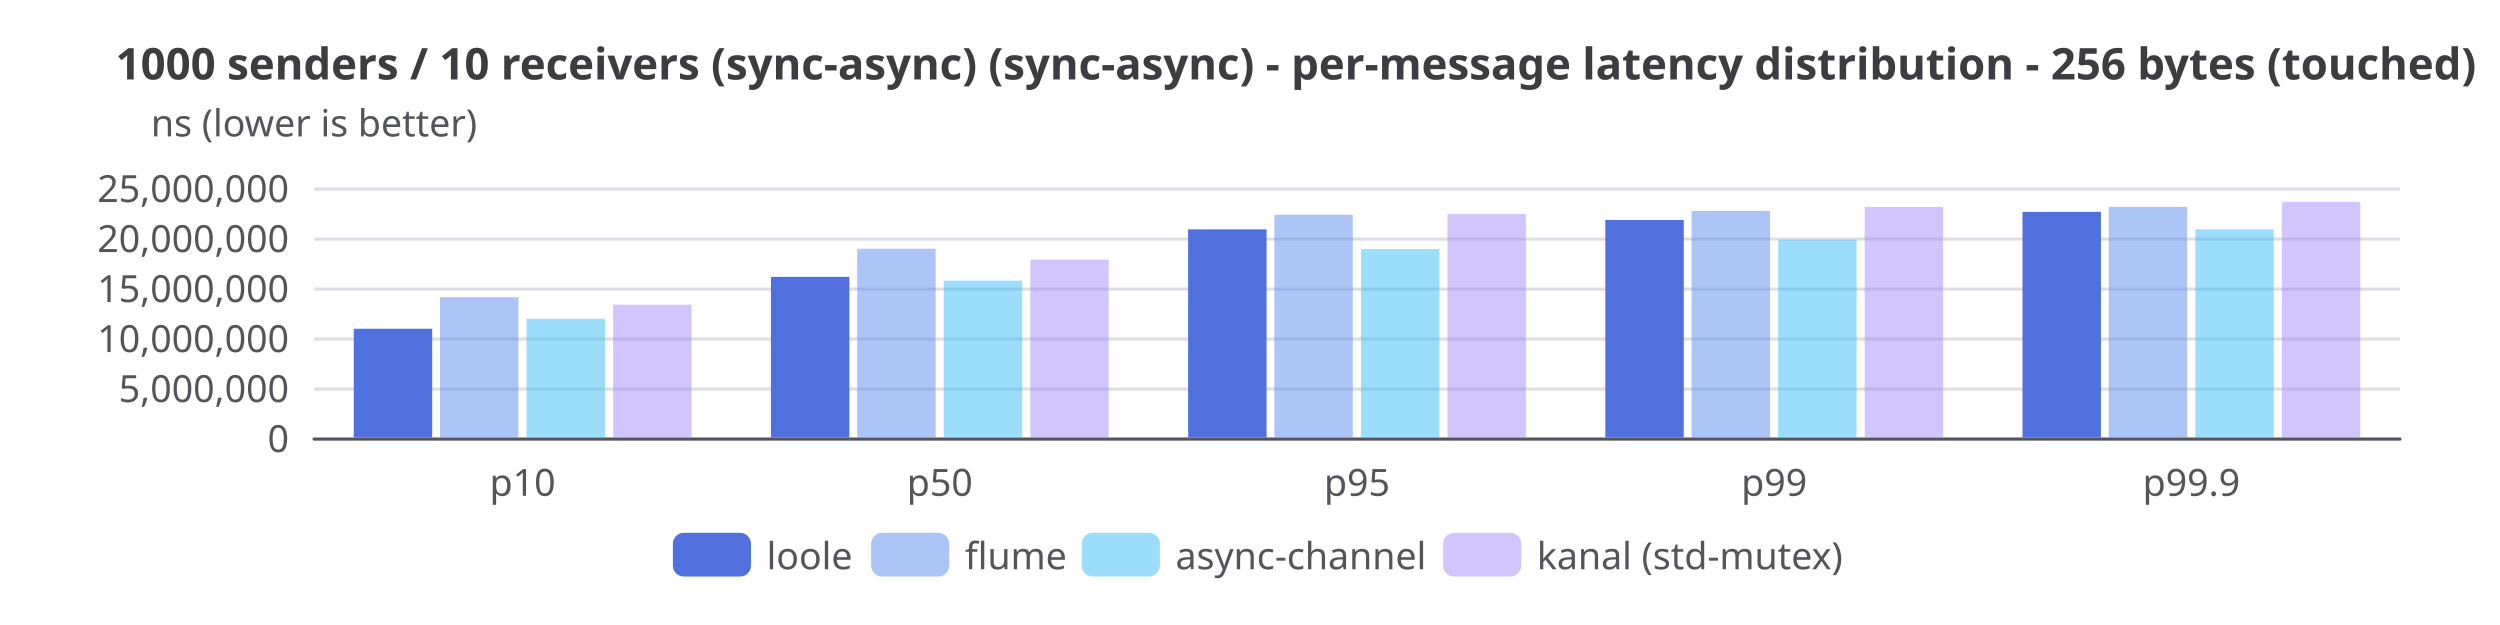
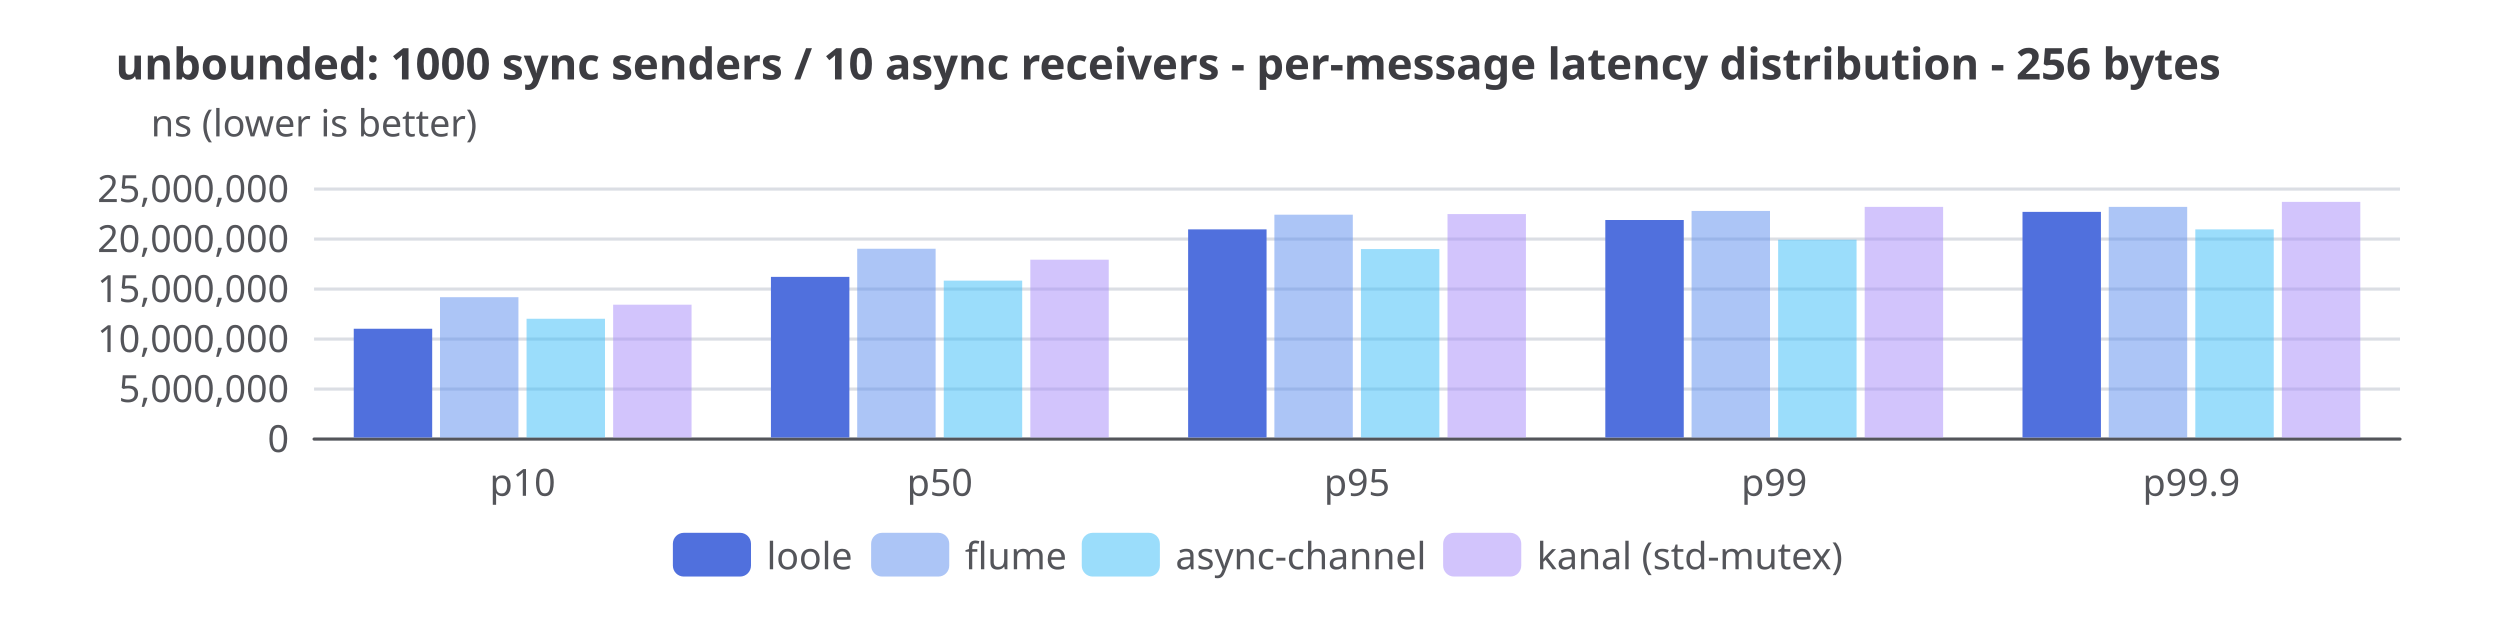
<svg xmlns="http://www.w3.org/2000/svg" width="800" height="200" version="1.1" baseProfile="full" viewBox="0 0 800 200">
  <rect width="800" height="200" x="0" y="0" fill="white" />
  <path d="M100.5 140.5L768 140.5" fill="none" pointer-events="visible" stroke="#dbdee4" class="zr31-cls-220" />
  <path d="M100.5 124.5L768 124.5" fill="none" pointer-events="visible" stroke="#dbdee4" class="zr31-cls-220" />
  <path d="M100.5 108.5L768 108.5" fill="none" pointer-events="visible" stroke="#dbdee4" class="zr31-cls-220" />
  <path d="M100.5 92.5L768 92.5" fill="none" pointer-events="visible" stroke="#dbdee4" class="zr31-cls-220" />
  <path d="M100.5 76.5L768 76.5" fill="none" pointer-events="visible" stroke="#dbdee4" class="zr31-cls-220" />
  <path d="M100.5 60.5L768 60.5" fill="none" pointer-events="visible" stroke="#dbdee4" class="zr31-cls-220" />
  <text dominant-baseline="central" text-anchor="middle" style="font-size:12px;font-family:sans-serif;" xml:space="preserve" y="-6" transform="translate(100.48 45)" fill="#54555a">ns (lower is better)</text>
  <path d="M100.5 140.5L768 140.5" fill="none" pointer-events="visible" stroke="#54555a" stroke-linecap="round" class="zr31-cls-220" />
  <text dominant-baseline="central" text-anchor="end" style="font-size:12px;font-family:sans-serif;" transform="translate(92.48 140)" fill="#54555a">0</text>
  <text dominant-baseline="central" text-anchor="end" style="font-size:12px;font-family:sans-serif;" transform="translate(92.48 124)" fill="#54555a">5,000,000</text>
  <text dominant-baseline="central" text-anchor="end" style="font-size:12px;font-family:sans-serif;" transform="translate(92.48 108)" fill="#54555a">10,000,000</text>
  <text dominant-baseline="central" text-anchor="end" style="font-size:12px;font-family:sans-serif;" transform="translate(92.48 92)" fill="#54555a">15,000,000</text>
  <text dominant-baseline="central" text-anchor="end" style="font-size:12px;font-family:sans-serif;" transform="translate(92.48 76)" fill="#54555a">20,000,000</text>
  <text dominant-baseline="central" text-anchor="end" style="font-size:12px;font-family:sans-serif;" transform="translate(92.48 60)" fill="#54555a">25,000,000</text>
  <text dominant-baseline="central" text-anchor="middle" style="font-size:12px;font-family:sans-serif;" y="6" transform="translate(167.232 148)" fill="#54555a">p10</text>
  <text dominant-baseline="central" text-anchor="middle" style="font-size:12px;font-family:sans-serif;" y="6" transform="translate(300.736 148)" fill="#54555a">p50</text>
  <text dominant-baseline="central" text-anchor="middle" style="font-size:12px;font-family:sans-serif;" y="6" transform="translate(434.24 148)" fill="#54555a">p95</text>
  <text dominant-baseline="central" text-anchor="middle" style="font-size:12px;font-family:sans-serif;" y="6" transform="translate(567.744 148)" fill="#54555a">p99</text>
  <text dominant-baseline="central" text-anchor="middle" style="font-size:12px;font-family:sans-serif;" y="6" transform="translate(701.248 148)" fill="#54555a">p99.9</text>
  <path d="M113.2 140l25.1 0l0 -34.8l-25.1 0Z" fill="#5070dd" ecmeta_series_index="0" ecmeta_data_index="0" ecmeta_ssr_type="chart" class="zr31-cls-221" />
  <path d="M246.7 140l25.1 0l0 -51.4l-25.1 0Z" fill="#5070dd" ecmeta_series_index="0" ecmeta_data_index="1" ecmeta_ssr_type="chart" class="zr31-cls-221" />
  <path d="M380.2 140l25.1 0l0 -66.6l-25.1 0Z" fill="#5070dd" ecmeta_series_index="0" ecmeta_data_index="2" ecmeta_ssr_type="chart" class="zr31-cls-221" />
  <path d="M513.7 140l25.1 0l0 -69.6l-25.1 0Z" fill="#5070dd" ecmeta_series_index="0" ecmeta_data_index="3" ecmeta_ssr_type="chart" class="zr31-cls-221" />
  <path d="M647.2 140l25.1 0l0 -72.2l-25.1 0Z" fill="#5070dd" ecmeta_series_index="0" ecmeta_data_index="4" ecmeta_ssr_type="chart" class="zr31-cls-221" />
  <path d="M140.8 140l25.1 0l0 -44.9l-25.1 0Z" fill="rgb(91,141,239)" fill-opacity="0.5" ecmeta_series_index="1" ecmeta_data_index="0" ecmeta_ssr_type="chart" class="zr31-cls-222" />
  <path d="M274.3 140l25.1 0l0 -60.4l-25.1 0Z" fill="rgb(91,141,239)" fill-opacity="0.5" ecmeta_series_index="1" ecmeta_data_index="1" ecmeta_ssr_type="chart" class="zr31-cls-222" />
  <path d="M407.8 140l25.1 0l0 -71.3l-25.1 0Z" fill="rgb(91,141,239)" fill-opacity="0.5" ecmeta_series_index="1" ecmeta_data_index="2" ecmeta_ssr_type="chart" class="zr31-cls-222" />
  <path d="M541.3 140l25.1 0l0 -72.5l-25.1 0Z" fill="rgb(91,141,239)" fill-opacity="0.5" ecmeta_series_index="1" ecmeta_data_index="3" ecmeta_ssr_type="chart" class="zr31-cls-222" />
  <path d="M674.8 140l25.1 0l0 -73.8l-25.1 0Z" fill="rgb(91,141,239)" fill-opacity="0.5" ecmeta_series_index="1" ecmeta_data_index="4" ecmeta_ssr_type="chart" class="zr31-cls-222" />
  <path d="M168.5 140l25.1 0l0 -38l-25.1 0Z" fill="rgb(56,189,248)" fill-opacity="0.5" ecmeta_series_index="2" ecmeta_data_index="0" ecmeta_ssr_type="chart" class="zr31-cls-223" />
  <path d="M302 140l25.1 0l0 -50.2l-25.1 0Z" fill="rgb(56,189,248)" fill-opacity="0.5" ecmeta_series_index="2" ecmeta_data_index="1" ecmeta_ssr_type="chart" class="zr31-cls-223" />
  <path d="M435.5 140l25.1 0l0 -60.3l-25.1 0Z" fill="rgb(56,189,248)" fill-opacity="0.5" ecmeta_series_index="2" ecmeta_data_index="2" ecmeta_ssr_type="chart" class="zr31-cls-223" />
  <path d="M569 140l25.1 0l0 -63.3l-25.1 0Z" fill="rgb(56,189,248)" fill-opacity="0.5" ecmeta_series_index="2" ecmeta_data_index="3" ecmeta_ssr_type="chart" class="zr31-cls-223" />
  <path d="M702.5 140l25.1 0l0 -66.6l-25.1 0Z" fill="rgb(56,189,248)" fill-opacity="0.5" ecmeta_series_index="2" ecmeta_data_index="4" ecmeta_ssr_type="chart" class="zr31-cls-223" />
  <path d="M196.2 140l25.1 0l0 -42.5l-25.1 0Z" fill="rgb(167,139,250)" fill-opacity="0.5" ecmeta_series_index="3" ecmeta_data_index="0" ecmeta_ssr_type="chart" class="zr31-cls-224" />
  <path d="M329.7 140l25.1 0l0 -56.9l-25.1 0Z" fill="rgb(167,139,250)" fill-opacity="0.5" ecmeta_series_index="3" ecmeta_data_index="1" ecmeta_ssr_type="chart" class="zr31-cls-224" />
  <path d="M463.2 140l25.1 0l0 -71.5l-25.1 0Z" fill="rgb(167,139,250)" fill-opacity="0.5" ecmeta_series_index="3" ecmeta_data_index="2" ecmeta_ssr_type="chart" class="zr31-cls-224" />
  <path d="M596.7 140l25.1 0l0 -73.8l-25.1 0Z" fill="rgb(167,139,250)" fill-opacity="0.5" ecmeta_series_index="3" ecmeta_data_index="3" ecmeta_ssr_type="chart" class="zr31-cls-224" />
  <path d="M730.2 140l25.1 0l0 -75.4l-25.1 0Z" fill="rgb(167,139,250)" fill-opacity="0.5" ecmeta_series_index="3" ecmeta_data_index="4" ecmeta_ssr_type="chart" class="zr31-cls-224" />
  <path d="M-5 -5.5l379.4 0l0 25l-379.4 0Z" transform="translate(215.32 170.5)" fill="rgb(0,0,0)" fill-opacity="0" stroke="#b7b9be" stroke-width="0" class="zr31-cls-220" />
  <path d="M3.5 0L21.5 0A3.5 3.5 0 0 1 25 3.5L25 10.5A3.5 3.5 0 0 1 21.5 14L3.5 14A3.5 3.5 0 0 1 0 10.5L0 3.5A3.5 3.5 0 0 1 3.5 0Z" transform="translate(215.32 170.5)" fill="#5070dd" ecmeta_series_index="0" ecmeta_data_index="0" ecmeta_ssr_type="legend" ecmeta_silent="true" class="zr31-cls-220" />
  <text dominant-baseline="central" text-anchor="start" style="font-size:12px;font-family:sans-serif;" x="30" y="7" transform="translate(215.32 170.5)" fill="#54555a">loole</text>
  <path d="M0 0l55.4 0l0 14l-55.4 0Z" transform="translate(215.32 170.5)" fill="none" pointer-events="visible" ecmeta_series_index="0" ecmeta_data_index="0" ecmeta_ssr_type="legend" class="zr31-cls-225" />
  <path d="M3.5 0L21.5 0A3.5 3.5 0 0 1 25 3.5L25 10.5A3.5 3.5 0 0 1 21.5 14L3.5 14A3.5 3.5 0 0 1 0 10.5L0 3.5A3.5 3.5 0 0 1 3.5 0Z" transform="translate(278.76 170.5)" fill="rgb(91,141,239)" fill-opacity="0.5" ecmeta_series_index="1" ecmeta_data_index="1" ecmeta_ssr_type="legend" ecmeta_silent="true" class="zr31-cls-220" />
  <text dominant-baseline="central" text-anchor="start" style="font-size:12px;font-family:sans-serif;" x="30" y="7" transform="translate(278.76 170.5)" fill="#54555a">flume</text>
  <path d="M0 0l59.4 0l0 14l-59.4 0Z" transform="translate(278.76 170.5)" fill="none" pointer-events="visible" ecmeta_series_index="1" ecmeta_data_index="1" ecmeta_ssr_type="legend" class="zr31-cls-225" />
  <path d="M3.5 0L21.5 0A3.5 3.5 0 0 1 25 3.5L25 10.5A3.5 3.5 0 0 1 21.5 14L3.5 14A3.5 3.5 0 0 1 0 10.5L0 3.5A3.5 3.5 0 0 1 3.5 0Z" transform="translate(346.16 170.5)" fill="rgb(56,189,248)" fill-opacity="0.5" ecmeta_series_index="2" ecmeta_data_index="2" ecmeta_ssr_type="legend" ecmeta_silent="true" class="zr31-cls-220" />
  <text dominant-baseline="central" text-anchor="start" style="font-size:12px;font-family:sans-serif;" x="30" y="7" transform="translate(346.16 170.5)" fill="#54555a">async-channel</text>
  <path d="M0 0l107.6 0l0 14l-107.6 0Z" transform="translate(346.16 170.5)" fill="none" pointer-events="visible" ecmeta_series_index="2" ecmeta_data_index="2" ecmeta_ssr_type="legend" class="zr31-cls-225" />
  <path d="M3.5 0L21.5 0A3.5 3.5 0 0 1 25 3.5L25 10.5A3.5 3.5 0 0 1 21.5 14L3.5 14A3.5 3.5 0 0 1 0 10.5L0 3.5A3.5 3.5 0 0 1 3.5 0Z" transform="translate(461.8 170.5)" fill="rgb(167,139,250)" fill-opacity="0.5" ecmeta_series_index="3" ecmeta_data_index="3" ecmeta_ssr_type="legend" ecmeta_silent="true" class="zr31-cls-220" />
  <text dominant-baseline="central" text-anchor="start" style="font-size:12px;font-family:sans-serif;" xml:space="preserve" x="30" y="7" transform="translate(461.8 170.5)" fill="#54555a">kanal (std-mutex)</text>
  <path d="M0 0l122.9 0l0 14l-122.9 0Z" transform="translate(461.8 170.5)" fill="none" pointer-events="visible" ecmeta_series_index="3" ecmeta_data_index="3" ecmeta_ssr_type="legend" class="zr31-cls-225" />
-   <path d="M-5 -5l701.5 0l0 24l-701.5 0Z" transform="translate(37 13)" fill="rgb(0,0,0)" fill-opacity="0" stroke="#3c3c41" stroke-width="0" class="zr31-cls-220" />
-   <text dominant-baseline="central" text-anchor="start" style="font-size:14px;font-family:sans-serif;font-weight:bold;" xml:space="preserve" y="7" transform="translate(37 13)" fill="#3c3c41">1000 senders / 10 receivers (sync-async) (sync-async) - per-message latency distribution - 256 bytes (touched)</text>
+   <path d="M-5 -5l623.3 0l0 24l-623.3 0Z" transform="translate(37 13)" fill="rgb(0,0,0)" fill-opacity="0" stroke="#3c3c41" stroke-width="0" class="zr31-cls-220" />
+   <text dominant-baseline="central" text-anchor="start" style="font-size:14px;font-family:sans-serif;font-weight:bold;" xml:space="preserve" y="7" transform="translate(37 13)" fill="#3c3c41">unbounded: 1000 sync senders / 10 async receivers - per-message latency distribution - 256 bytes</text>
  <style>
.zr31-cls-220:hover {
pointer-events:none;
}
.zr31-cls-221:hover {
cursor:pointer;
fill:rgba(88,123,243,1);
}
.zr31-cls-222:hover {
cursor:pointer;
fill:rgba(100,155,255,0.5);
}
.zr31-cls-223:hover {
cursor:pointer;
fill:rgba(61,207,255,0.5);
}
.zr31-cls-224:hover {
cursor:pointer;
fill:rgba(183,152,255,0.5);
}
.zr31-cls-225:hover {
cursor:pointer;
fill:rgba(0,0,0,0);
}



</style>
</svg>
